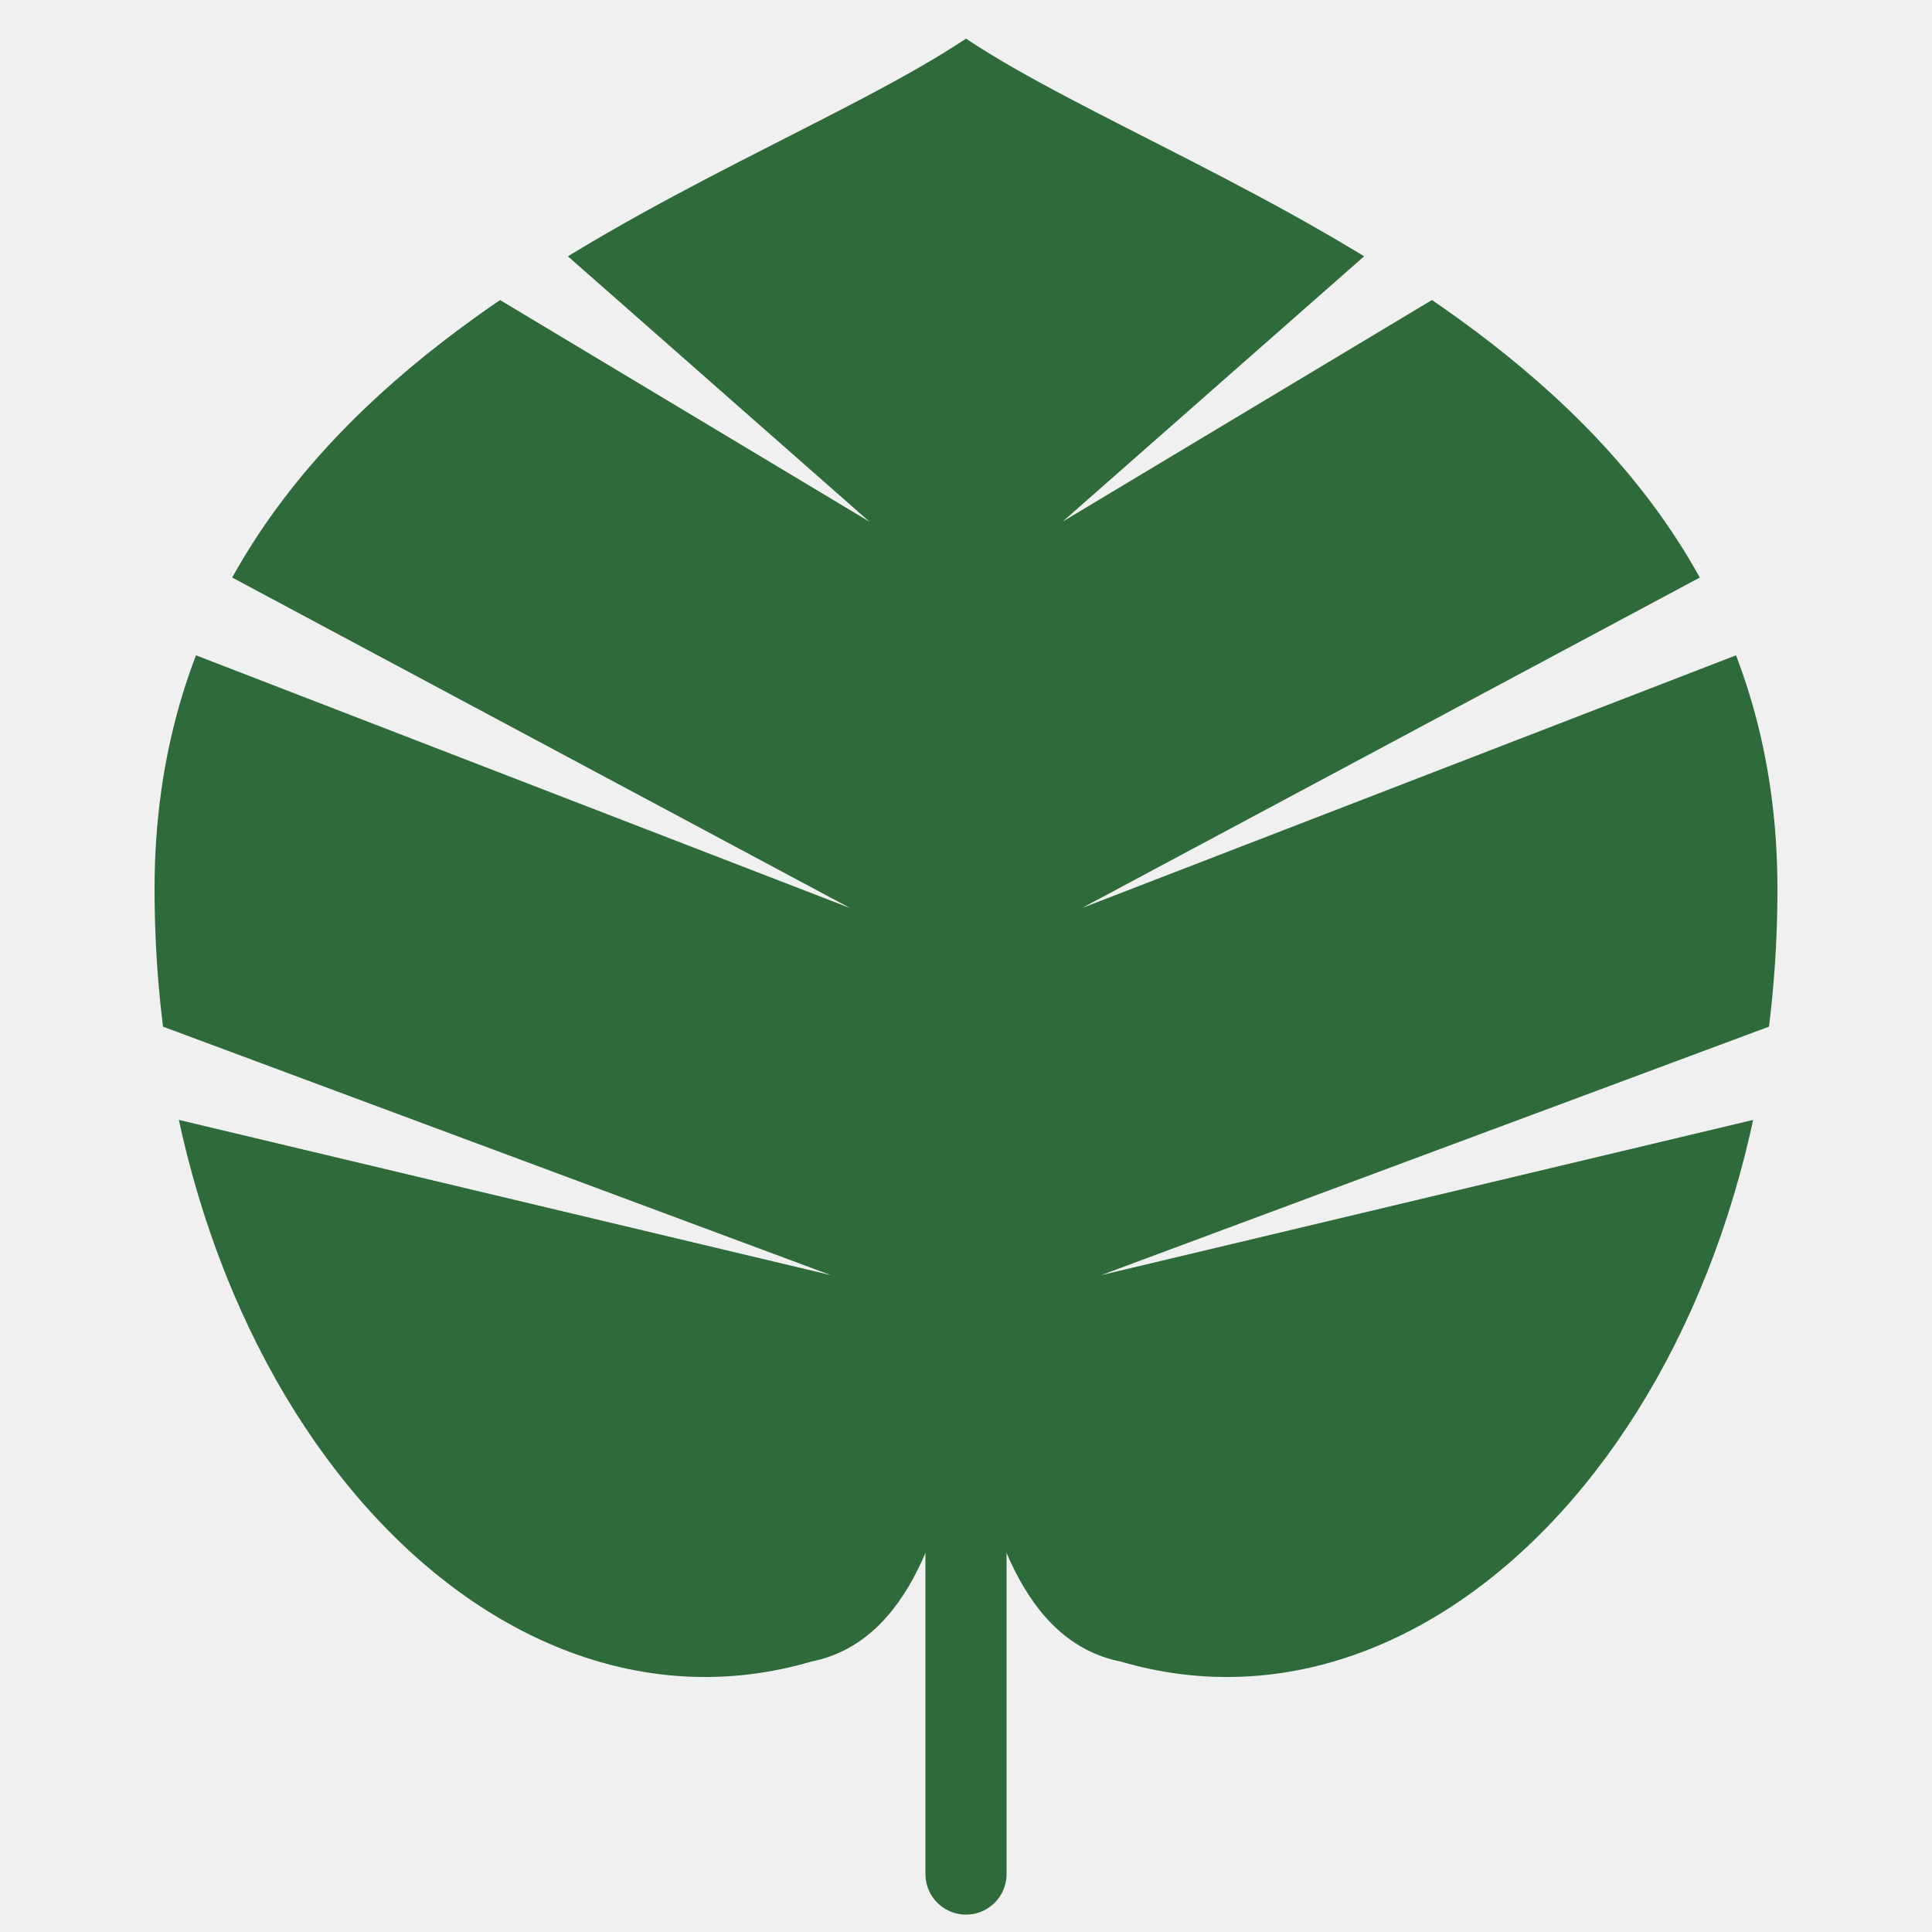
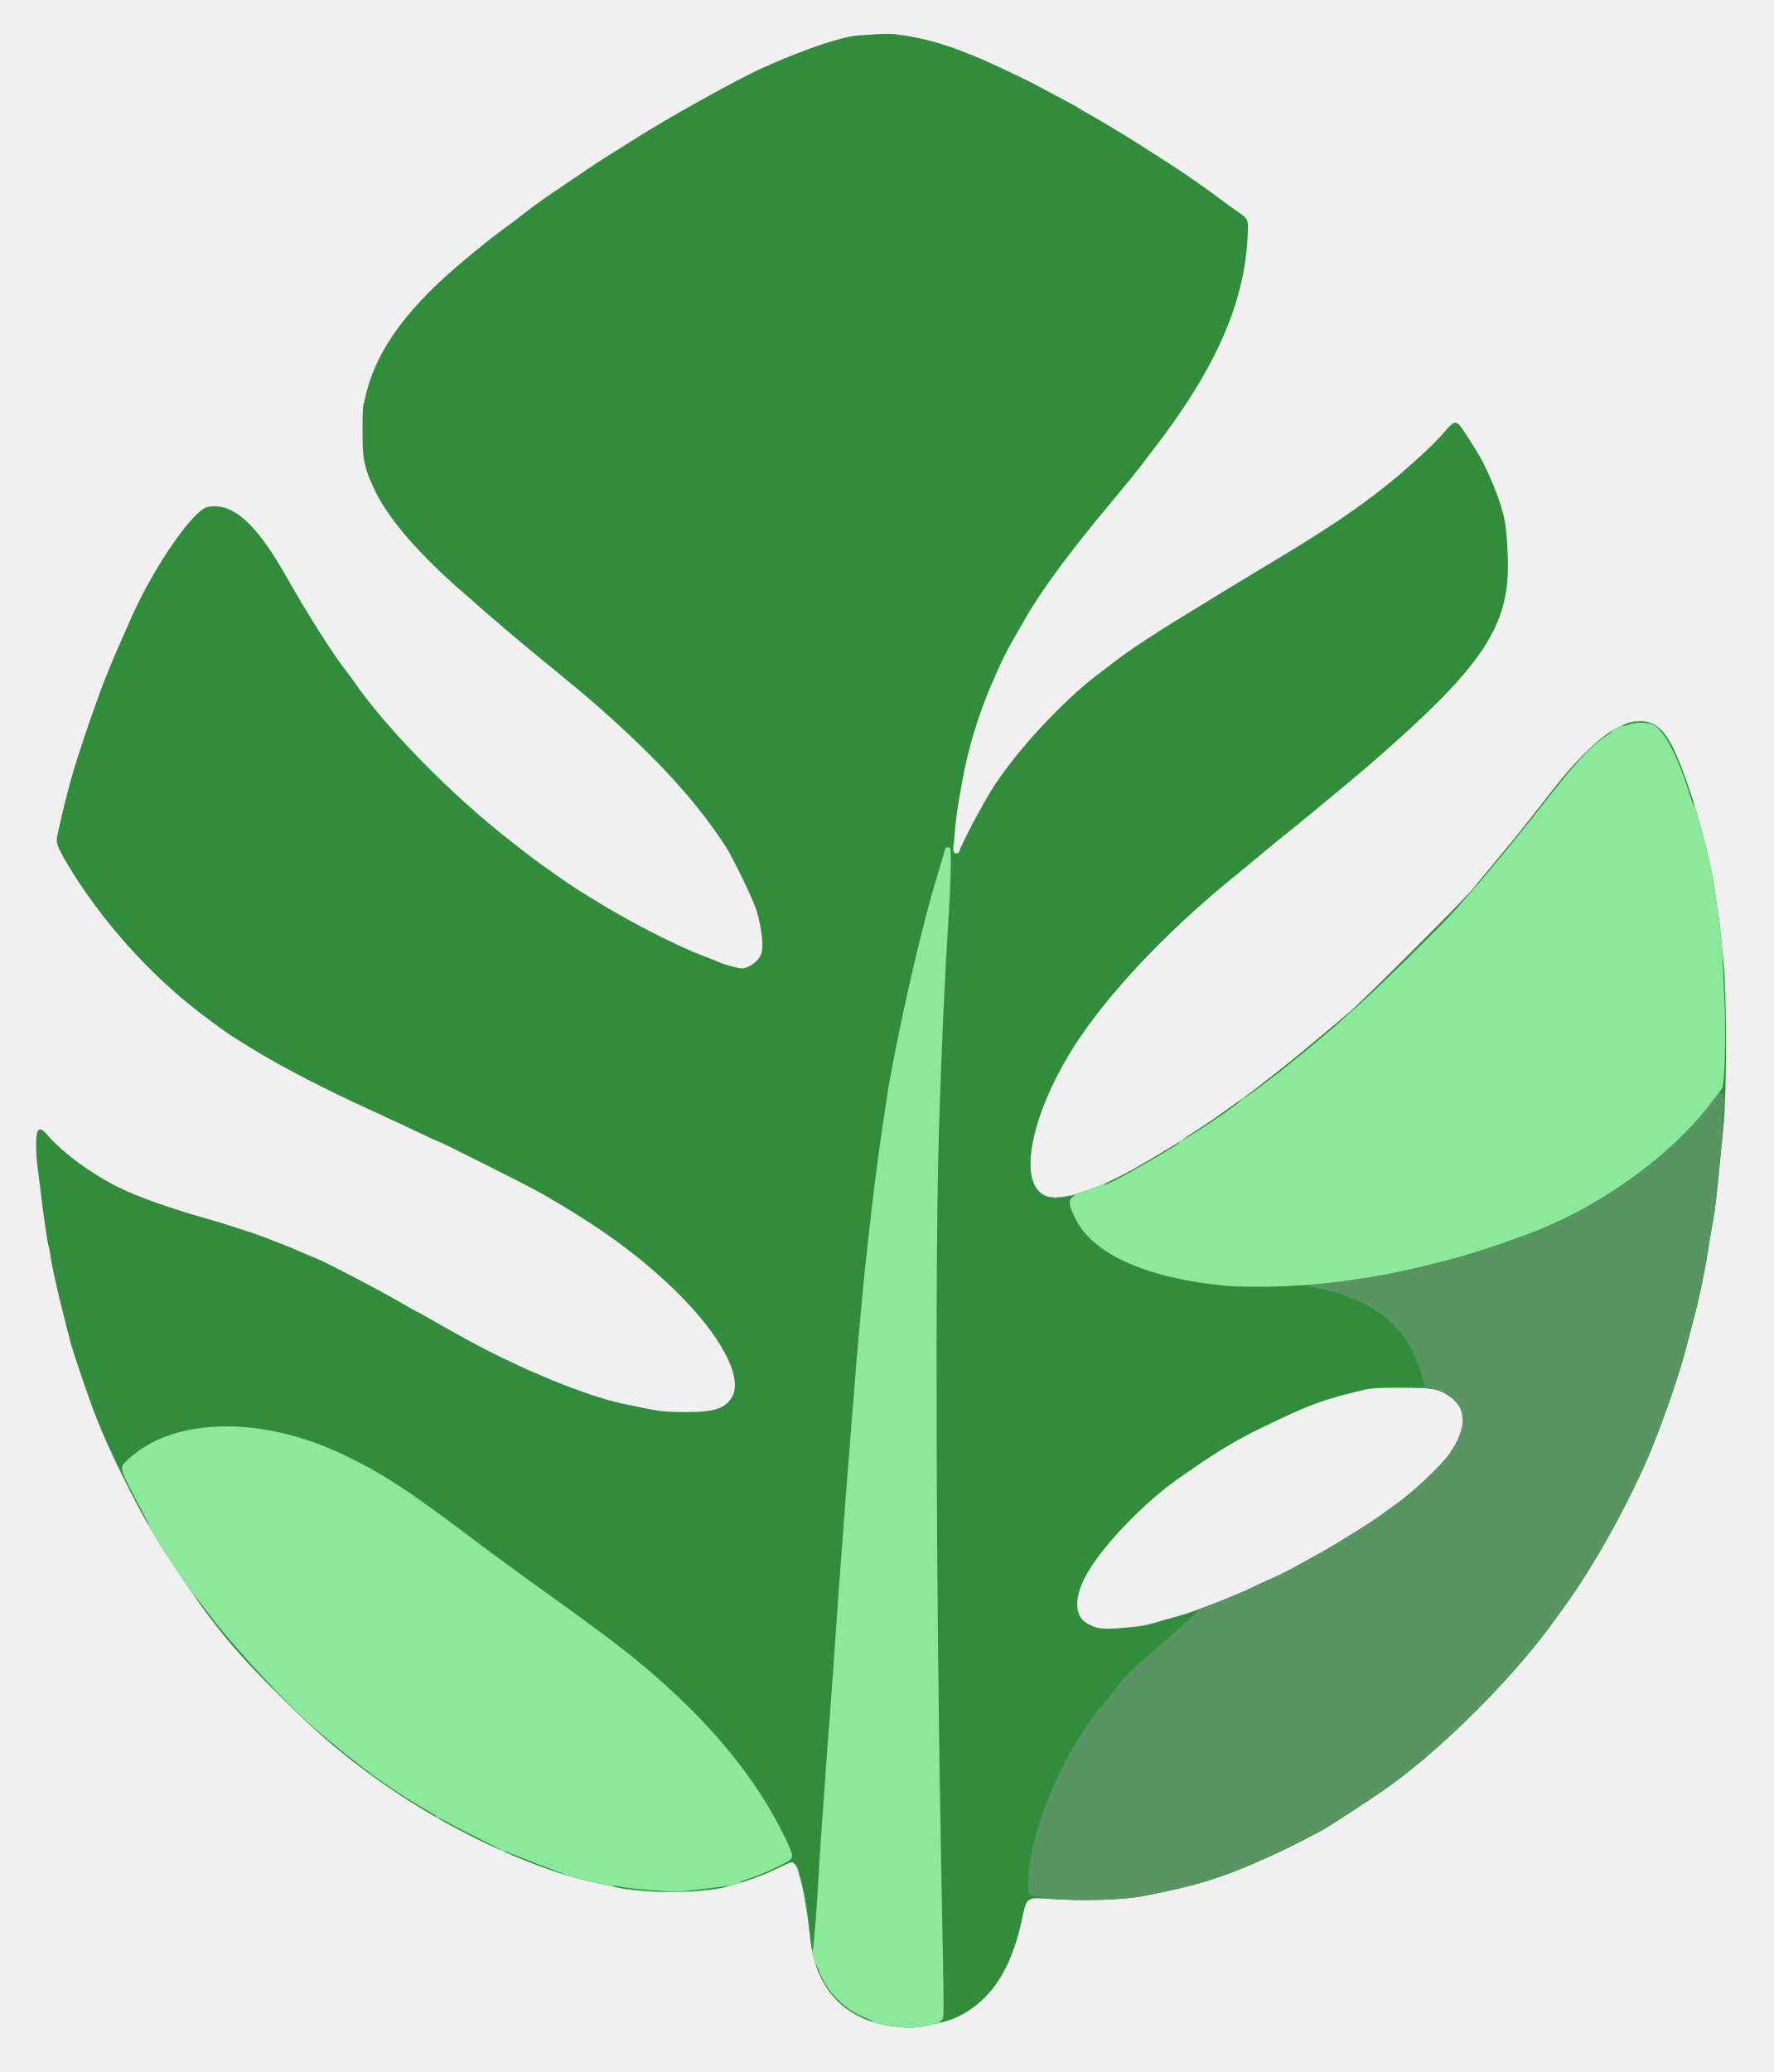
- <svg xmlns="http://www.w3.org/2000/svg" viewBox="0 0 100 100" width="100" height="100">
+ <svg xmlns="http://www.w3.org/2000/svg" viewBox="320 210 1370 1600" width="1370" height="1600">
  <defs>
-     <mask id="cuts" maskUnits="userSpaceOnUse" x="-5" y="-5" width="110" height="110">
-       <rect x="-5" y="-5" width="110" height="110" fill="white" />
-       <g fill="black">
-         <polygon points="55,27 80,5 85,9" />
-         <polygon points="45,27 20,5 15,9" />
-         <polygon points="56,47 99,24 100,30" />
-         <polygon points="44,47 1,24 0,30" />
-         <polygon points="57,66 100,50 99,56" />
-         <polygon points="43,66 0,50 1,56" />
-       </g>
-     </mask>
+     <clipPath id="leaf-clip">
+       <path d="M1011.0,1774.9C973.4,1770.6 950.1,1746.4 945.9,1707.5C942.1,1671.5 936.4,1648.0 931.5,1648.0C930.8,1648.0 924.7,1650.7 917.9,1654.0C907.3,1659.1 890.3,1664.9 877.0,1668.0C859.4,1672.2 814.3,1671.9 797.1,1667.6C794.0,1666.8 786.8,1665.2 781.0,1664.1C749.5,1657.9 703.2,1639.3 663.2,1616.9C617.9,1591.4 580.6,1563.4 544.1,1527.5C502.9,1487.0 486.4,1467.4 459.0,1426.0C455.4,1420.6 450.4,1413.0 447.8,1409.1C430.3,1383.2 404.2,1331.4 391.8,1298.0C386.3,1283.2 376.0,1252.6 374.3,1246.0C372.7,1239.9 371.3,1234.2 367.6,1219.5C363.2,1202.0 360.1,1187.5 359.0,1180.0C358.4,1176.0 357.8,1172.4 357.5,1172.1C356.8,1170.9 353.3,1146.6 350.9,1126.0C350.3,1120.8 349.3,1112.9 348.7,1108.5C348.2,1104.1 347.8,1096.9 347.9,1092.5C348.2,1080.2 350.4,1079.1 357.7,1087.6C368.3,1100.0 390.5,1116.3 410.5,1126.3C426.1,1134.2 452.1,1143.4 485.0,1152.6C494.8,1155.4 518.4,1163.1 524.5,1165.5C527.8,1166.8 533.4,1169.0 537.0,1170.4C540.6,1171.7 547.3,1174.5 552.0,1176.6C556.7,1178.6 563.0,1181.3 566.2,1182.6C574.5,1186.2 614.8,1207.2 628.2,1215.1C634.7,1218.9 640.7,1222.3 641.6,1222.7C642.5,1223.0 646.9,1225.4 651.4,1228.0C666.0,1236.4 669.4,1238.3 682.0,1245.2C722.1,1267.1 772.5,1287.8 800.0,1293.7C829.3,1300.0 831.3,1300.2 848.5,1300.4C872.0,1300.6 880.8,1297.6 885.8,1288.0C893.5,1273.2 876.7,1241.5 844.0,1209.0C815.8,1181.0 784.6,1158.1 738.1,1131.5C727.0,1125.2 659.0,1091.0 657.5,1091.0C657.2,1091.0 651.9,1088.6 645.7,1085.6C634.2,1080.1 626.5,1076.5 605.6,1066.9C572.5,1051.8 538.9,1034.5 518.0,1021.8C496.7,1008.8 496.0,1008.4 475.7,993.1C436.2,963.3 397.3,919.8 371.8,876.8C364.5,864.4 363.1,860.7 364.1,856.0C369.4,831.2 375.7,807.4 381.4,790.5C382.7,786.6 384.5,781.2 385.3,778.5C386.7,774.2 391.1,761.6 398.0,742.5C399.0,739.8 401.8,732.5 404.3,726.5C408.7,715.8 411.2,710.1 421.8,686.2C439.3,646.9 469.4,603.5 480.6,601.4C499.4,597.9 517.6,613.9 540.0,653.3C557.3,683.8 576.6,714.4 587.5,728.3C589.7,731.2 592.2,734.5 593.0,735.7C616.9,770.9 668.3,823.5 712.8,858.2C734.1,874.9 733.2,874.2 751.5,887.0C761.7,894.2 765.9,896.9 782.3,906.9C806.6,921.9 842.0,940.0 862.0,947.7C868.3,950.1 874.4,952.5 875.5,953.1C878.1,954.3 887.6,957.1 891.6,957.7C897.2,958.6 905.6,952.9 907.9,946.7C910.0,941.3 908.7,928.6 904.5,913.5C902.5,906.3 886.0,872.0 880.4,863.5C859.1,831.0 833.6,802.3 792.4,764.9C779.5,753.1 768.8,744.1 732.0,714.0C723.5,707.1 693.0,681.2 690.9,679.1C690.0,678.2 684.8,673.7 679.4,669.0C645.0,639.4 620.7,611.6 609.9,589.5C601.4,571.9 599.8,564.7 600.0,542.6C600.0,532.2 600.3,523.3 600.6,522.9C600.8,522.5 601.4,520.2 601.9,517.8C609.1,483.8 631.1,451.9 671.6,416.9C683.5,406.6 700.4,393.0 708.0,387.5C713.7,383.4 719.4,379.1 730.3,370.6C733.7,368.0 741.5,362.4 747.5,358.4C779.0,337.0 786.3,332.2 792.5,328.5C796.1,326.3 801.9,322.7 805.3,320.5C830.7,303.9 889.9,270.8 910.2,261.9C942.4,247.6 969.8,238.4 982.5,237.4C1003.6,235.9 1007.9,235.8 1015.9,237.0C1040.1,240.5 1061.9,247.7 1094.1,262.9C1104.8,268.0 1114.8,272.8 1116.5,273.7C1128.8,280.1 1151.7,292.4 1152.5,293.0C1153.0,293.5 1157.8,296.3 1163.0,299.2C1175.9,306.6 1194.4,317.8 1207.0,326.0C1212.8,329.7 1222.2,335.8 1228.0,339.5C1237.8,345.9 1253.5,356.9 1264.2,365.0C1266.7,366.9 1271.4,370.3 1274.6,372.5C1284.6,379.5 1284.3,378.7 1283.6,393.0C1281.3,443.9 1258.6,495.3 1211.3,556.5C1209.2,559.2 1204.6,565.3 1201.0,570.0C1197.4,574.7 1188.9,585.2 1182.0,593.4C1147.8,634.2 1126.0,663.4 1112.0,687.5C1096.5,714.3 1095.5,716.2 1086.1,737.8C1075.4,762.6 1067.6,788.5 1063.0,814.5C1061.9,821.1 1060.5,829.1 1059.9,832.3C1058.8,838.5 1056.8,858.1 1056.6,864.5C1056.5,867.9 1056.8,868.5 1058.8,868.8C1060.2,869.0 1061.0,868.6 1061.0,867.7C1061.0,864.7 1079.9,828.9 1088.1,816.5C1106.7,788.2 1141.0,751.3 1167.2,731.4C1170.7,728.8 1177.1,723.9 1181.5,720.5C1193.9,710.9 1216.4,696.3 1246.5,678.1C1255.8,672.4 1267.3,665.4 1272.0,662.5C1276.7,659.7 1292.0,650.4 1306.0,642.0C1355.4,612.5 1385.1,591.3 1413.4,565.6C1424.9,555.2 1431.3,548.8 1437.5,541.5C1443.8,534.3 1445.3,534.5 1451.3,543.8C1453.7,547.5 1457.5,553.4 1459.7,557.0C1467.6,569.2 1477.4,592.3 1481.1,607.0C1483.1,615.1 1484.1,624.3 1484.6,640.2C1486.5,693.5 1466.2,723.9 1377.9,800.5C1368.9,808.3 1330.1,840.5 1319.0,849.4C1312.1,854.8 1301.4,863.6 1295.1,868.9C1288.8,874.2 1279.8,881.6 1275.0,885.5C1227.2,924.2 1186.1,966.3 1158.5,1004.9C1117.3,1062.5 1102.8,1126.5 1129.4,1134.0C1140.9,1137.2 1168.2,1128.2 1197.0,1111.9C1210.3,1104.3 1231.8,1091.4 1235.0,1089.0C1236.9,1087.5 1242.5,1083.8 1247.5,1080.6C1252.5,1077.5 1259.9,1072.4 1264.0,1069.4C1268.1,1066.4 1274.2,1062.1 1277.5,1059.8C1280.8,1057.5 1285.8,1053.8 1288.7,1051.6C1291.6,1049.3 1299.1,1043.5 1305.5,1038.5C1315.7,1030.6 1332.3,1016.9 1362.0,991.8C1372.5,982.9 1449.7,906.0 1457.1,896.9C1460.1,893.3 1469.0,882.5 1477.0,872.9C1491.7,855.3 1495.3,850.7 1518.5,821.0C1560.7,766.7 1591.2,753.0 1608.5,780.5C1621.3,801.0 1641.5,868.7 1645.5,904.6C1645.8,907.8 1646.5,912.5 1647.0,915.0C1647.9,919.1 1648.5,924.7 1651.1,951.0C1653.9,978.9 1653.9,1052.4 1651.1,1080.5C1650.6,1085.5 1649.5,1096.9 1648.6,1106.0C1646.2,1132.1 1644.4,1146.8 1642.6,1156.0C1641.7,1160.7 1639.8,1171.9 1638.4,1180.9C1636.3,1194.7 1631.1,1218.3 1627.0,1233.0C1626.5,1234.9 1625.3,1239.4 1624.4,1243.0C1619.6,1262.7 1611.1,1288.9 1599.8,1318.5C1584.2,1359.6 1553.1,1416.9 1527.6,1451.7C1525.9,1454.0 1522.7,1458.5 1520.5,1461.5C1489.6,1504.4 1436.6,1557.7 1394.6,1588.2C1381.7,1597.6 1348.1,1619.6 1339.9,1624.0C1302.7,1644.1 1267.6,1658.9 1241.5,1665.6C1230.9,1668.3 1223.7,1670.0 1216.0,1671.5C1211.9,1672.4 1206.0,1673.5 1203.0,1674.1C1188.0,1677.2 1155.2,1678.1 1131.0,1676.3C1113.1,1674.9 1112.9,1675.0 1109.6,1691.0C1102.8,1723.9 1090.7,1746.0 1072.2,1759.8C1062.2,1767.2 1054.5,1770.4 1039.9,1773.4C1027.0,1776.1 1023.4,1776.3 1011.0,1774.9ZM1189.3,1466.9C1202.6,1465.7 1204.1,1465.4 1217.5,1461.5C1222.5,1460.1 1228.8,1458.3 1231.6,1457.5C1243.3,1454.3 1277.7,1440.7 1290.2,1434.4C1293.0,1433.0 1298.9,1430.3 1303.3,1428.4C1307.6,1426.6 1315.5,1422.7 1320.8,1419.7C1326.2,1416.7 1335.2,1411.7 1341.0,1408.5C1352.2,1402.3 1382.7,1383.2 1387.2,1379.6C1388.6,1378.5 1392.4,1375.7 1395.6,1373.5C1410.5,1363.2 1433.5,1341.7 1440.1,1331.9C1453.1,1312.8 1453.1,1297.6 1440.1,1288.6C1431.1,1282.3 1426.6,1281.5 1402.0,1281.6C1379.6,1281.7 1379.5,1281.7 1365.0,1285.3C1339.3,1291.8 1329.8,1295.4 1294.5,1312.5C1273.0,1322.9 1257.2,1332.6 1228.7,1352.8C1203.7,1370.6 1173.7,1401.6 1160.8,1423.1C1149.6,1441.5 1149.1,1457.5 1159.5,1463.5C1166.9,1467.9 1172.0,1468.5 1189.3,1466.9Z" />
+     </clipPath>
  </defs>
-   <g fill="#2F6B3A">
-     <path mask="url(#cuts)" d="M50 2 C62 10 92 18 92 46 C92 72 75 91 58 86 C53 85 51 79 50 72 C49 79 47 85 42 86 C25 91 8 72 8 46 C8 18 38 10 50 2 Z" />
+   <g id="leaf">
+     <path id="deep-green" fill="#318C3B" fill-rule="evenodd" d="M1011.0,1774.9C973.4,1770.6 950.1,1746.4 945.9,1707.5C942.1,1671.5 936.4,1648.0 931.5,1648.0C930.8,1648.0 924.7,1650.7 917.9,1654.0C907.3,1659.1 890.3,1664.9 877.0,1668.0C859.4,1672.2 814.3,1671.9 797.1,1667.6C794.0,1666.8 786.8,1665.2 781.0,1664.1C749.5,1657.9 703.2,1639.3 663.2,1616.9C617.9,1591.4 580.6,1563.4 544.1,1527.5C502.9,1487.0 486.4,1467.4 459.0,1426.0C455.4,1420.6 450.4,1413.0 447.8,1409.1C430.3,1383.2 404.2,1331.4 391.8,1298.0C386.3,1283.2 376.0,1252.6 374.3,1246.0C372.7,1239.9 371.3,1234.2 367.6,1219.5C363.2,1202.0 360.1,1187.5 359.0,1180.0C358.4,1176.0 357.8,1172.4 357.5,1172.1C356.8,1170.9 353.3,1146.6 350.9,1126.0C350.3,1120.8 349.3,1112.9 348.7,1108.5C348.2,1104.1 347.8,1096.9 347.9,1092.5C348.2,1080.2 350.4,1079.1 357.7,1087.6C368.3,1100.0 390.5,1116.3 410.5,1126.3C426.1,1134.2 452.1,1143.4 485.0,1152.6C494.8,1155.4 518.4,1163.1 524.5,1165.5C527.8,1166.8 533.4,1169.0 537.0,1170.4C540.6,1171.7 547.3,1174.5 552.0,1176.6C556.7,1178.6 563.0,1181.3 566.2,1182.6C574.5,1186.2 614.8,1207.2 628.2,1215.1C634.7,1218.9 640.7,1222.3 641.6,1222.7C642.5,1223.0 646.9,1225.4 651.4,1228.0C666.0,1236.4 669.4,1238.3 682.0,1245.2C722.1,1267.1 772.5,1287.8 800.0,1293.7C829.3,1300.0 831.3,1300.2 848.5,1300.4C872.0,1300.6 880.8,1297.6 885.8,1288.0C893.5,1273.2 876.7,1241.5 844.0,1209.0C815.8,1181.0 784.6,1158.1 738.1,1131.5C727.0,1125.2 659.0,1091.0 657.5,1091.0C657.2,1091.0 651.9,1088.6 645.7,1085.6C634.2,1080.1 626.5,1076.5 605.6,1066.9C572.5,1051.8 538.9,1034.5 518.0,1021.8C496.7,1008.8 496.0,1008.4 475.7,993.1C436.2,963.3 397.3,919.8 371.8,876.8C364.5,864.4 363.1,860.7 364.1,856.0C369.4,831.2 375.7,807.4 381.4,790.5C382.7,786.6 384.5,781.2 385.3,778.5C386.7,774.2 391.1,761.6 398.0,742.5C399.0,739.8 401.8,732.5 404.3,726.5C408.7,715.8 411.2,710.1 421.8,686.2C439.3,646.9 469.4,603.5 480.6,601.4C499.4,597.9 517.6,613.9 540.0,653.3C557.3,683.8 576.6,714.4 587.5,728.3C589.7,731.2 592.2,734.5 593.0,735.7C616.9,770.9 668.3,823.5 712.8,858.2C734.1,874.9 733.2,874.2 751.5,887.0C761.7,894.2 765.9,896.9 782.3,906.9C806.6,921.9 842.0,940.0 862.0,947.7C868.3,950.1 874.4,952.5 875.5,953.1C878.1,954.3 887.6,957.1 891.6,957.7C897.2,958.6 905.6,952.9 907.9,946.7C910.0,941.3 908.7,928.6 904.5,913.5C902.5,906.3 886.0,872.0 880.4,863.5C859.1,831.0 833.6,802.3 792.4,764.9C779.5,753.1 768.8,744.1 732.0,714.0C723.5,707.1 693.0,681.2 690.9,679.1C690.0,678.2 684.8,673.7 679.4,669.0C645.0,639.4 620.7,611.6 609.9,589.5C601.4,571.9 599.8,564.7 600.0,542.6C600.0,532.2 600.3,523.3 600.6,522.9C600.8,522.5 601.4,520.2 601.9,517.8C609.1,483.8 631.1,451.9 671.6,416.9C683.5,406.6 700.4,393.0 708.0,387.5C713.7,383.4 719.4,379.1 730.3,370.6C733.7,368.0 741.5,362.4 747.5,358.4C779.0,337.0 786.3,332.2 792.5,328.5C796.1,326.3 801.9,322.7 805.3,320.5C830.7,303.9 889.9,270.8 910.2,261.9C942.4,247.6 969.8,238.4 982.5,237.4C1003.6,235.9 1007.9,235.8 1015.9,237.0C1040.1,240.5 1061.9,247.7 1094.1,262.9C1104.8,268.0 1114.8,272.8 1116.5,273.7C1128.8,280.1 1151.7,292.4 1152.5,293.0C1153.0,293.5 1157.8,296.3 1163.0,299.2C1175.9,306.6 1194.4,317.8 1207.0,326.0C1212.8,329.7 1222.2,335.8 1228.0,339.5C1237.8,345.9 1253.5,356.9 1264.2,365.0C1266.7,366.9 1271.4,370.3 1274.6,372.5C1284.6,379.5 1284.3,378.7 1283.6,393.0C1281.3,443.9 1258.6,495.3 1211.3,556.5C1209.2,559.2 1204.6,565.3 1201.0,570.0C1197.4,574.7 1188.9,585.2 1182.0,593.4C1147.8,634.2 1126.0,663.4 1112.0,687.5C1096.5,714.3 1095.5,716.2 1086.1,737.8C1075.4,762.6 1067.6,788.5 1063.0,814.5C1061.9,821.1 1060.5,829.1 1059.9,832.3C1058.8,838.5 1056.8,858.1 1056.6,864.5C1056.5,867.9 1056.8,868.5 1058.8,868.8C1060.2,869.0 1061.0,868.6 1061.0,867.7C1061.0,864.7 1079.9,828.9 1088.1,816.5C1106.7,788.2 1141.0,751.3 1167.2,731.4C1170.7,728.8 1177.1,723.9 1181.5,720.5C1193.9,710.9 1216.4,696.3 1246.5,678.1C1255.8,672.4 1267.3,665.4 1272.0,662.5C1276.7,659.7 1292.0,650.4 1306.0,642.0C1355.4,612.5 1385.1,591.3 1413.4,565.6C1424.9,555.2 1431.3,548.8 1437.5,541.5C1443.8,534.3 1445.3,534.5 1451.3,543.8C1453.7,547.5 1457.5,553.4 1459.7,557.0C1467.6,569.2 1477.4,592.3 1481.1,607.0C1483.1,615.1 1484.1,624.3 1484.6,640.2C1486.5,693.5 1466.2,723.9 1377.9,800.5C1368.9,808.3 1330.1,840.5 1319.0,849.4C1312.1,854.8 1301.4,863.6 1295.1,868.9C1288.8,874.2 1279.8,881.6 1275.0,885.5C1227.2,924.2 1186.1,966.3 1158.5,1004.9C1117.3,1062.5 1102.8,1126.5 1129.4,1134.0C1140.9,1137.2 1168.2,1128.2 1197.0,1111.9C1210.3,1104.3 1231.8,1091.4 1235.0,1089.0C1236.9,1087.5 1242.5,1083.8 1247.5,1080.6C1252.5,1077.5 1259.9,1072.4 1264.0,1069.4C1268.1,1066.4 1274.2,1062.1 1277.5,1059.8C1280.8,1057.5 1285.8,1053.8 1288.7,1051.6C1291.6,1049.3 1299.1,1043.5 1305.5,1038.5C1315.7,1030.6 1332.3,1016.9 1362.0,991.8C1372.5,982.9 1449.7,906.0 1457.1,896.9C1460.1,893.3 1469.0,882.5 1477.0,872.9C1491.7,855.3 1495.3,850.7 1518.5,821.0C1560.7,766.7 1591.2,753.0 1608.5,780.5C1621.3,801.0 1641.5,868.7 1645.5,904.6C1645.8,907.8 1646.5,912.5 1647.0,915.0C1647.9,919.1 1648.5,924.7 1651.1,951.0C1653.9,978.9 1653.9,1052.4 1651.1,1080.5C1650.6,1085.5 1649.5,1096.9 1648.6,1106.0C1646.2,1132.1 1644.4,1146.8 1642.6,1156.0C1641.7,1160.7 1639.8,1171.9 1638.4,1180.9C1636.3,1194.7 1631.1,1218.3 1627.0,1233.0C1626.5,1234.9 1625.3,1239.4 1624.4,1243.0C1619.6,1262.7 1611.1,1288.9 1599.8,1318.5C1584.2,1359.6 1553.1,1416.9 1527.6,1451.7C1525.9,1454.0 1522.7,1458.5 1520.5,1461.5C1489.6,1504.4 1436.6,1557.7 1394.6,1588.2C1381.7,1597.6 1348.1,1619.6 1339.9,1624.0C1302.7,1644.1 1267.6,1658.9 1241.5,1665.6C1230.9,1668.3 1223.7,1670.0 1216.0,1671.5C1211.9,1672.4 1206.0,1673.5 1203.0,1674.1C1188.0,1677.2 1155.2,1678.1 1131.0,1676.3C1113.1,1674.9 1112.9,1675.0 1109.6,1691.0C1102.8,1723.9 1090.7,1746.0 1072.2,1759.8C1062.2,1767.2 1054.5,1770.4 1039.9,1773.4C1027.0,1776.1 1023.4,1776.3 1011.0,1774.9ZM1189.3,1466.9C1202.6,1465.7 1204.1,1465.4 1217.5,1461.5C1222.5,1460.1 1228.8,1458.3 1231.6,1457.5C1243.3,1454.3 1277.7,1440.7 1290.2,1434.4C1293.0,1433.0 1298.9,1430.3 1303.3,1428.4C1307.6,1426.6 1315.5,1422.7 1320.8,1419.7C1326.2,1416.7 1335.2,1411.7 1341.0,1408.5C1352.2,1402.3 1382.7,1383.2 1387.2,1379.6C1388.6,1378.5 1392.4,1375.7 1395.6,1373.5C1410.5,1363.2 1433.5,1341.7 1440.1,1331.9C1453.1,1312.8 1453.1,1297.6 1440.1,1288.6C1431.1,1282.3 1426.6,1281.5 1402.0,1281.6C1379.6,1281.7 1379.5,1281.7 1365.0,1285.3C1339.3,1291.8 1329.8,1295.4 1294.5,1312.5C1273.0,1322.9 1257.2,1332.6 1228.7,1352.8C1203.7,1370.6 1173.7,1401.6 1160.8,1423.1C1149.6,1441.5 1149.1,1457.5 1159.5,1463.5C1166.9,1467.9 1172.0,1468.5 1189.3,1466.9Z" />
+     <g clip-path="url(#leaf-clip)">
+       <path id="light-green" fill="#8CE99C" fill-rule="evenodd" d="M993.2,1785.5C966.1,1780.1 946.8,1763.5 938.3,1738.0C936.0,1731.0 935.8,1702.8 937.9,1680.6L939.3,1665.8L940.6,1670.6C942.0,1675.8 944.8,1695.4 945.9,1708.2C946.8,1717.7 947.7,1718.9 948.4,1711.8C949.8,1697.4 951.1,1679.7 952.0,1662.5C952.6,1652.0 953.8,1634.0 954.6,1622.5C955.4,1611.0 956.5,1595.9 957.0,1589.0C958.2,1571.3 959.8,1549.6 961.0,1535.0C962.0,1521.4 963.3,1503.2 965.6,1470.5C967.2,1446.6 968.3,1431.0 970.5,1402.5C971.3,1391.5 972.5,1376.4 973.0,1369.0C974.5,1349.2 976.8,1320.1 978.5,1299.0C979.4,1288.8 980.5,1274.9 981.0,1268.0C981.6,1261.1 982.7,1248.1 983.5,1239.0C984.4,1229.9 985.5,1217.5 986.0,1211.5C986.5,1205.5 987.6,1194.4 988.4,1187.0C989.2,1179.6 990.4,1169.0 991.0,1163.5C993.2,1142.5 998.9,1097.6 1001.0,1084.5C1001.5,1081.2 1002.5,1074.9 1003.1,1070.5C1005.3,1055.1 1005.7,1052.4 1007.9,1040.5C1017.7,987.1 1033.3,920.4 1044.5,884.5C1046.3,878.5 1048.4,871.3 1049.1,868.7C1050.1,864.7 1050.6,863.9 1052.4,864.2C1054.4,864.5 1054.5,864.9 1054.4,879.0C1054.3,887.0 1053.7,902.0 1053.0,912.5C1049.4,971.2 1047.6,1010.5 1045.3,1081.0C1042.2,1178.4 1043.0,1443.2 1047.0,1652.5C1049.4,1777.5 1049.4,1767.6 1047.1,1769.9C1045.0,1772.0 1045.0,1772.0 1047.0,1772.0C1048.1,1772.0 1051.7,1770.9 1055.0,1769.6L1061.0,1767.1L1061.0,1773.4C1061.0,1781.8 1060.0,1782.9 1049.9,1785.1C1039.7,1787.3 1003.6,1787.6 993.2,1785.5ZM993.9,1770.6C993.7,1770.4 991.1,1769.2 988.2,1768.1C972.5,1761.9 958.8,1748.2 952.8,1732.5C951.7,1729.5 950.5,1727.1 950.3,1727.3C949.2,1728.5 954.9,1740.0 959.9,1746.8C968.4,1758.1 975.7,1764.0 986.6,1768.5C992.1,1770.8 994.9,1771.6 993.9,1770.6ZM820.8,1682.5C820.4,1682.1 814.1,1681.4 806.8,1681.0C758.7,1678.0 704.5,1658.4 637.5,1619.8C609.6,1603.7 583.7,1584.8 550.8,1556.4C539.3,1546.4 504.8,1511.1 491.3,1495.5C472.6,1473.8 451.9,1445.1 430.7,1411.5C425.1,1402.7 406.9,1369.1 403.9,1362.2C401.8,1357.4 401.1,1332.0 402.9,1329.1C403.6,1328.0 406.6,1333.1 413.9,1348.1C425.6,1371.7 433.7,1387.1 435.2,1388.5C435.8,1389.0 433.5,1384.1 430.0,1377.5C411.2,1341.9 411.7,1343.8 419.0,1336.9C453.7,1304.3 521.9,1302.9 585.5,1333.4C615.1,1347.6 635.7,1361.0 680.0,1394.5C695.7,1406.4 722.5,1426.1 739.5,1438.2C781.4,1468.2 799.8,1482.0 817.0,1496.4C868.1,1539.3 903.5,1582.1 926.4,1629.0C932.4,1641.5 933.0,1643.8 930.2,1646.2C927.2,1648.9 907.8,1657.8 899.2,1660.5C894.6,1662.0 891.0,1663.3 891.3,1663.6C892.3,1664.6 906.3,1659.5 918.3,1653.7C933.6,1646.4 935.2,1646.8 937.5,1657.6C938.1,1660.8 938.1,1660.8 928.8,1665.3C911.9,1673.6 892.2,1679.2 873.5,1681.1C860.0,1682.5 821.8,1683.5 820.8,1682.5ZM851.4,1671.0C854.7,1670.5 862.4,1669.6 868.3,1669.0C874.3,1668.5 879.9,1667.5 880.8,1666.9C882.2,1666.1 882.1,1666.0 880.0,1666.5C878.6,1666.8 873.2,1667.5 868.0,1668.1C862.8,1668.6 854.9,1669.5 850.4,1670.2C846.0,1670.8 839.7,1671.0 836.4,1670.6C833.2,1670.3 824.8,1669.6 817.7,1669.1C810.7,1668.6 802.5,1667.6 799.4,1667.0C796.3,1666.3 793.6,1666.0 793.4,1666.3C792.4,1667.3 804.6,1669.1 817.8,1669.9C825.7,1670.4 832.4,1671.1 832.7,1671.4C833.7,1672.3 844.6,1672.1 851.4,1671.0ZM746.5,1653.6C739.9,1651.2 728.9,1647.0 722.1,1644.2C715.2,1641.4 709.5,1639.2 709.3,1639.4C708.2,1640.5 752.9,1657.8 757.0,1657.9C757.8,1657.9 753.1,1656.0 746.5,1653.6ZM691.5,1630.5C682.1,1625.9 670.8,1620.0 666.2,1617.5C661.7,1614.9 658.0,1613.1 658.0,1613.4C658.0,1614.8 704.8,1639.0 707.5,1639.0C708.0,1639.0 700.9,1635.2 691.5,1630.5ZM657.0,1612.5C657.0,1612.3 654.9,1610.9 652.2,1609.4C622.8,1592.6 596.4,1573.4 562.8,1544.4C540.7,1525.2 501.2,1482.6 481.5,1456.6C470.2,1441.7 468.4,1439.5 471.7,1445.0C475.1,1450.4 487.7,1466.5 501.9,1483.6C515.3,1499.7 564.3,1547.7 580.5,1560.7C609.5,1583.9 657.0,1616.1 657.0,1612.5ZM1263.0,1202.5C1204.3,1196.4 1164.0,1178.0 1150.7,1151.2C1145.6,1141.0 1145.0,1137.2 1148.1,1134.7L1150.5,1132.7L1148.0,1133.3C1146.6,1133.6 1142.9,1134.2 1139.8,1134.5L1134.0,1135.2L1134.0,1129.6C1134.0,1123.3 1135.1,1122.1 1143.0,1120.0C1160.1,1115.5 1191.8,1098.5 1230.0,1073.4C1249.3,1060.7 1258.4,1054.4 1264.8,1049.4C1267.6,1047.3 1274.5,1042.1 1280.1,1038.0C1285.8,1033.9 1293.4,1028.0 1297.2,1025.0C1300.9,1022.0 1305.9,1017.9 1308.4,1016.0C1318.8,1007.8 1336.0,993.4 1341.6,988.2C1345.0,985.0 1352.6,978.2 1358.6,973.0C1372.4,960.9 1424.0,910.1 1433.1,899.5C1436.9,895.1 1443.0,888.1 1446.6,884.0C1459.6,869.3 1482.0,841.9 1499.2,819.9C1531.8,777.9 1546.3,764.1 1564.2,758.1C1571.9,755.5 1602.6,755.0 1608.3,757.4C1623.9,763.9 1648.2,832.8 1657.0,895.5C1657.6,899.9 1658.6,906.0 1659.1,909.0C1659.6,912.0 1660.5,920.4 1661.0,927.5C1661.6,934.6 1662.6,944.1 1663.2,948.5C1664.0,953.8 1664.4,973.8 1664.4,1007.5C1664.5,1065.3 1665.4,1058.3 1655.6,1071.1C1651.5,1076.4 1650.8,1077.0 1651.4,1074.5C1654.0,1063.9 1653.7,977.6 1651.1,951.0L1650.3,942.5L1650.6,950.5C1650.7,954.9 1651.3,968.4 1651.9,980.5C1653.2,1009.8 1652.3,1047.1 1650.1,1050.4C1619.4,1096.6 1558.2,1142.1 1497.5,1164.0C1476.4,1171.6 1468.0,1174.5 1456.1,1178.1C1433.6,1184.9 1398.4,1193.2 1380.0,1196.0C1377.0,1196.5 1369.8,1197.6 1364.1,1198.5C1333.0,1203.3 1287.8,1205.1 1263.0,1202.5ZM1181.3,1121.4C1193.0,1115.5 1228.8,1094.7 1230.7,1092.6C1231.9,1091.3 1227.4,1093.8 1218.5,1099.3C1208.6,1105.5 1195.4,1112.9 1183.2,1119.1C1178.1,1121.7 1173.6,1124.1 1173.3,1124.4C1171.9,1125.8 1174.4,1124.8 1181.3,1121.4ZM1264.5,1070.4C1268.9,1067.3 1274.3,1063.3 1276.5,1061.4L1280.5,1057.9L1276.0,1060.9C1273.5,1062.6 1268.1,1066.5 1264.0,1069.5C1259.9,1072.5 1252.2,1077.6 1247.0,1081.0C1241.8,1084.3 1236.2,1088.1 1234.5,1089.5C1231.2,1092.3 1252.1,1079.0 1264.5,1070.4ZM1293.2,1049.3C1298.9,1045.0 1306.3,1039.3 1309.6,1036.7C1312.8,1034.1 1317.6,1030.2 1320.1,1028.2C1331.9,1018.8 1348.1,1005.3 1353.6,1000.2C1357.0,997.0 1364.6,990.2 1370.6,985.0C1384.4,972.9 1436.0,922.1 1445.1,911.5C1448.9,907.1 1455.0,900.1 1458.6,896.0C1471.6,881.3 1494.0,853.9 1511.2,831.9C1536.7,799.1 1548.4,786.3 1560.3,778.5C1563.4,776.4 1565.8,774.5 1565.6,774.3C1565.4,774.0 1562.5,775.6 1559.3,777.8C1550.5,783.9 1532.8,802.6 1518.5,821.0C1495.3,850.7 1491.7,855.3 1477.0,872.9C1469.0,882.5 1460.1,893.3 1457.1,896.9C1449.7,906.0 1372.5,982.9 1362.0,991.8C1332.4,1016.8 1315.7,1030.6 1305.5,1038.5C1284.2,1055.0 1281.5,1057.2 1281.0,1057.8C1279.9,1059.0 1283.2,1056.7 1293.2,1049.3ZM1056.3,867.4C1056.0,866.5 1056.3,862.7 1056.9,858.9L1058.2,852.0L1062.0,852.0C1067.3,852.0 1067.4,852.6 1063.7,861.3C1060.5,869.0 1057.8,871.2 1056.3,867.4ZM1626.6,824.4C1616.9,792.6 1605.5,771.7 1595.7,768.1C1591.5,766.5 1581.6,766.8 1577.0,768.6C1571.7,770.8 1572.4,771.5 1578.0,769.5C1583.3,767.6 1592.0,767.6 1596.3,769.4C1604.9,772.9 1615.8,793.4 1624.9,822.9C1626.7,828.6 1628.3,833.0 1628.6,832.8C1628.8,832.5 1627.9,828.8 1626.6,824.4Z" />
+       <path id="muted-green" fill="#589562" fill-rule="evenodd" d="M1131.5,1689.0C1129.8,1688.6 1126.0,1688.2 1122.9,1688.1C1110.9,1687.9 1109.1,1686.5 1112.5,1680.0C1114.6,1676.0 1117.2,1674.8 1122.8,1675.4C1126.2,1675.8 1126.8,1675.7 1125.0,1675.1C1123.6,1674.6 1121.1,1674.2 1119.3,1674.1C1114.4,1673.9 1113.6,1671.6 1114.4,1658.4C1116.7,1620.2 1142.3,1561.2 1171.7,1526.5C1174.9,1522.7 1179.6,1516.8 1182.0,1513.5C1188.0,1505.4 1197.6,1496.1 1217.7,1478.8C1227.0,1470.8 1236.7,1462.3 1239.1,1459.9C1241.5,1457.4 1244.6,1454.7 1246.0,1453.8C1247.7,1452.6 1245.7,1453.0 1239.5,1454.9C1227.1,1458.9 1217.1,1461.8 1213.5,1462.5L1210.5,1463.2L1214.0,1460.0C1215.9,1458.2 1220.4,1454.0 1224.0,1450.6C1232.1,1442.8 1235.1,1440.8 1242.0,1438.2C1250.1,1435.2 1272.3,1425.9 1273.5,1425.0C1274.0,1424.5 1278.3,1422.6 1283.0,1420.7C1291.5,1417.2 1294.9,1415.4 1319.5,1402.2C1360.3,1380.4 1396.9,1354.5 1417.3,1333.1C1424.9,1325.1 1435.0,1311.1 1435.0,1308.4C1435.0,1304.2 1421.8,1295.8 1413.0,1294.4C1409.3,1293.8 1409.0,1293.5 1407.5,1288.5C1405.3,1280.8 1405.1,1281.0 1413.4,1281.0L1420.9,1281.0L1419.0,1274.8C1412.6,1252.7 1404.8,1239.8 1390.7,1227.8C1378.5,1217.4 1356.4,1207.8 1337.8,1204.9C1327.4,1203.2 1327.5,1202.4 1338.2,1201.6C1346.3,1201.0 1359.1,1199.3 1380.0,1196.0C1398.6,1193.1 1433.6,1184.9 1456.1,1178.1C1468.0,1174.5 1476.4,1171.6 1497.5,1164.0C1554.7,1143.4 1612.6,1101.8 1643.4,1059.2C1649.2,1051.2 1652.7,1052.7 1651.6,1062.7C1651.3,1065.9 1650.8,1071.2 1650.6,1074.5L1650.0,1080.5L1651.4,1073.5C1652.2,1069.7 1652.9,1061.0 1652.9,1054.2L1653.0,1042.0L1657.3,1042.0C1659.7,1042.0 1662.1,1042.5 1662.8,1043.2C1666.5,1046.9 1660.7,1136.7 1654.6,1168.0C1653.7,1172.7 1651.8,1183.9 1650.4,1192.9C1648.3,1206.7 1643.1,1230.3 1639.0,1245.0C1638.5,1246.9 1637.3,1251.4 1636.4,1255.0C1623.2,1309.1 1595.8,1373.4 1562.5,1428.2C1556.5,1438.0 1552.6,1444.0 1546.7,1452.5C1529.2,1477.5 1522.3,1486.9 1517.9,1492.0C1515.3,1495.1 1511.4,1499.9 1509.3,1502.6C1501.3,1513.2 1459.5,1556.7 1449.9,1564.5C1447.8,1566.2 1441.1,1571.8 1434.8,1577.1C1376.2,1626.8 1311.7,1661.8 1248.0,1678.4C1229.7,1683.1 1221.2,1684.9 1210.0,1686.1C1204.8,1686.7 1197.3,1687.6 1193.5,1688.2C1184.6,1689.4 1135.5,1690.1 1131.5,1689.0Z" />
+     </g>
  </g>
-   <line x1="50" y1="72" x2="50" y2="97" stroke="#2F6B3A" stroke-width="4.2" stroke-linecap="round" />
</svg>
